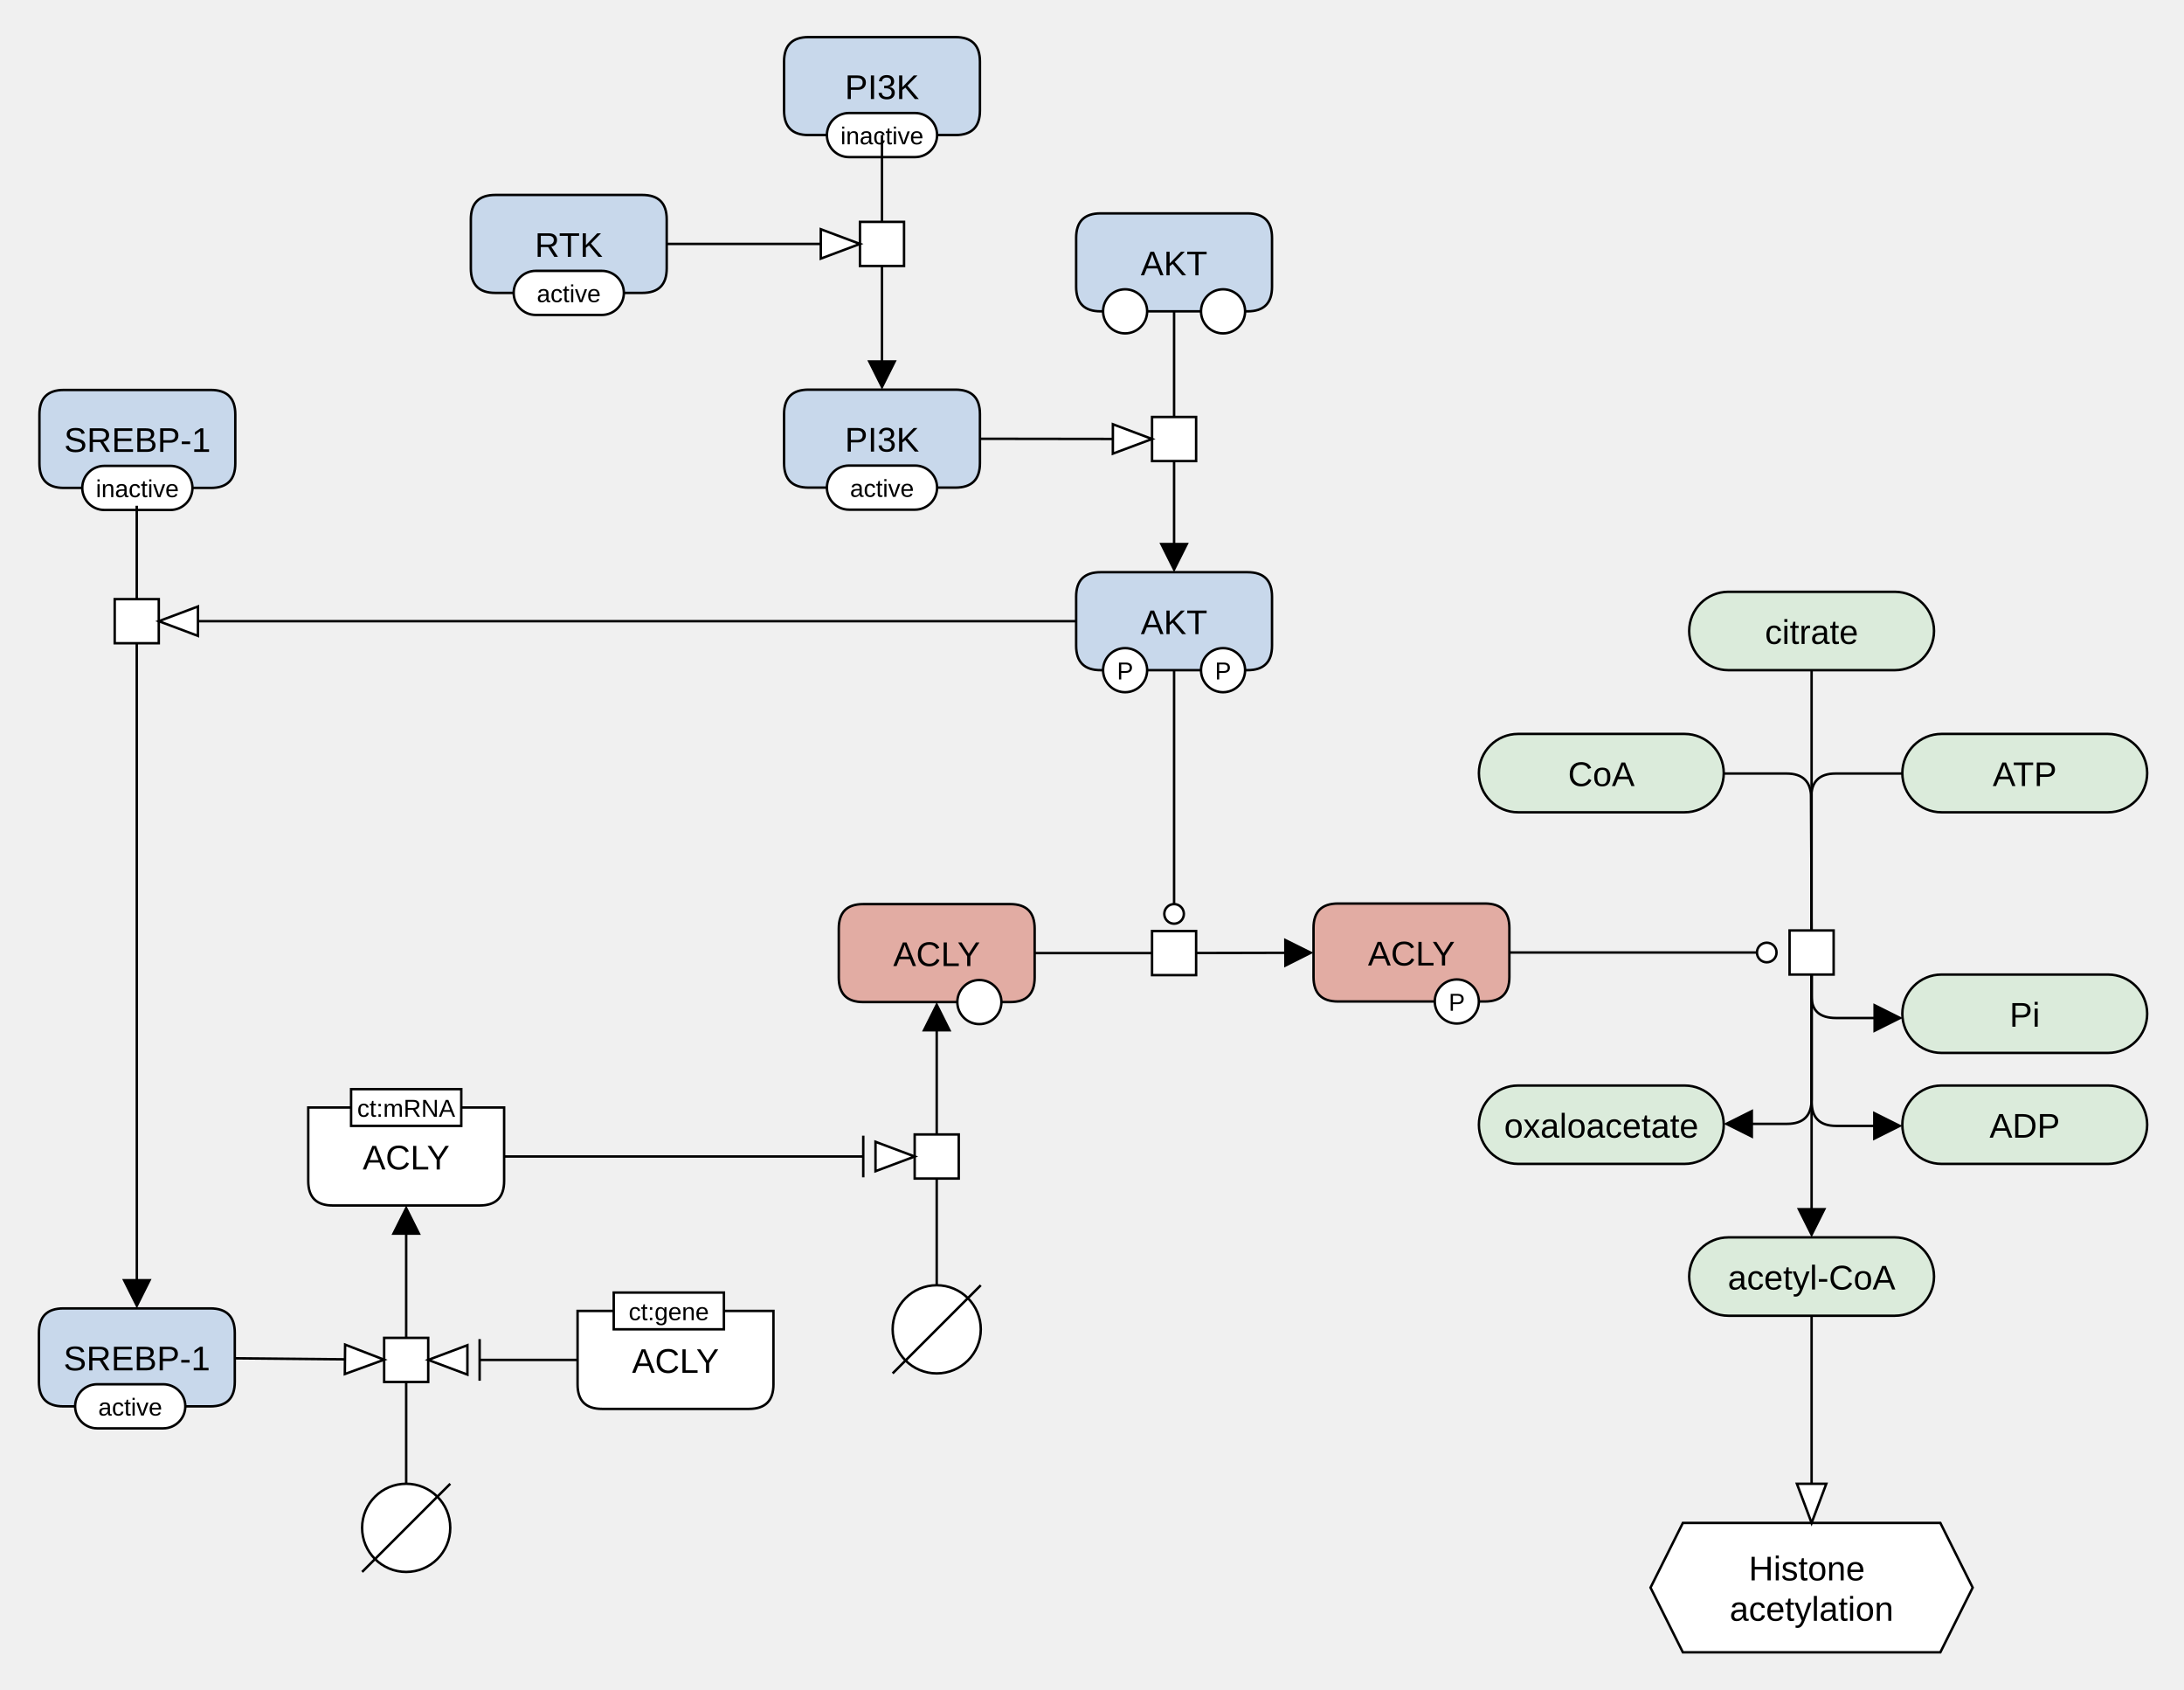
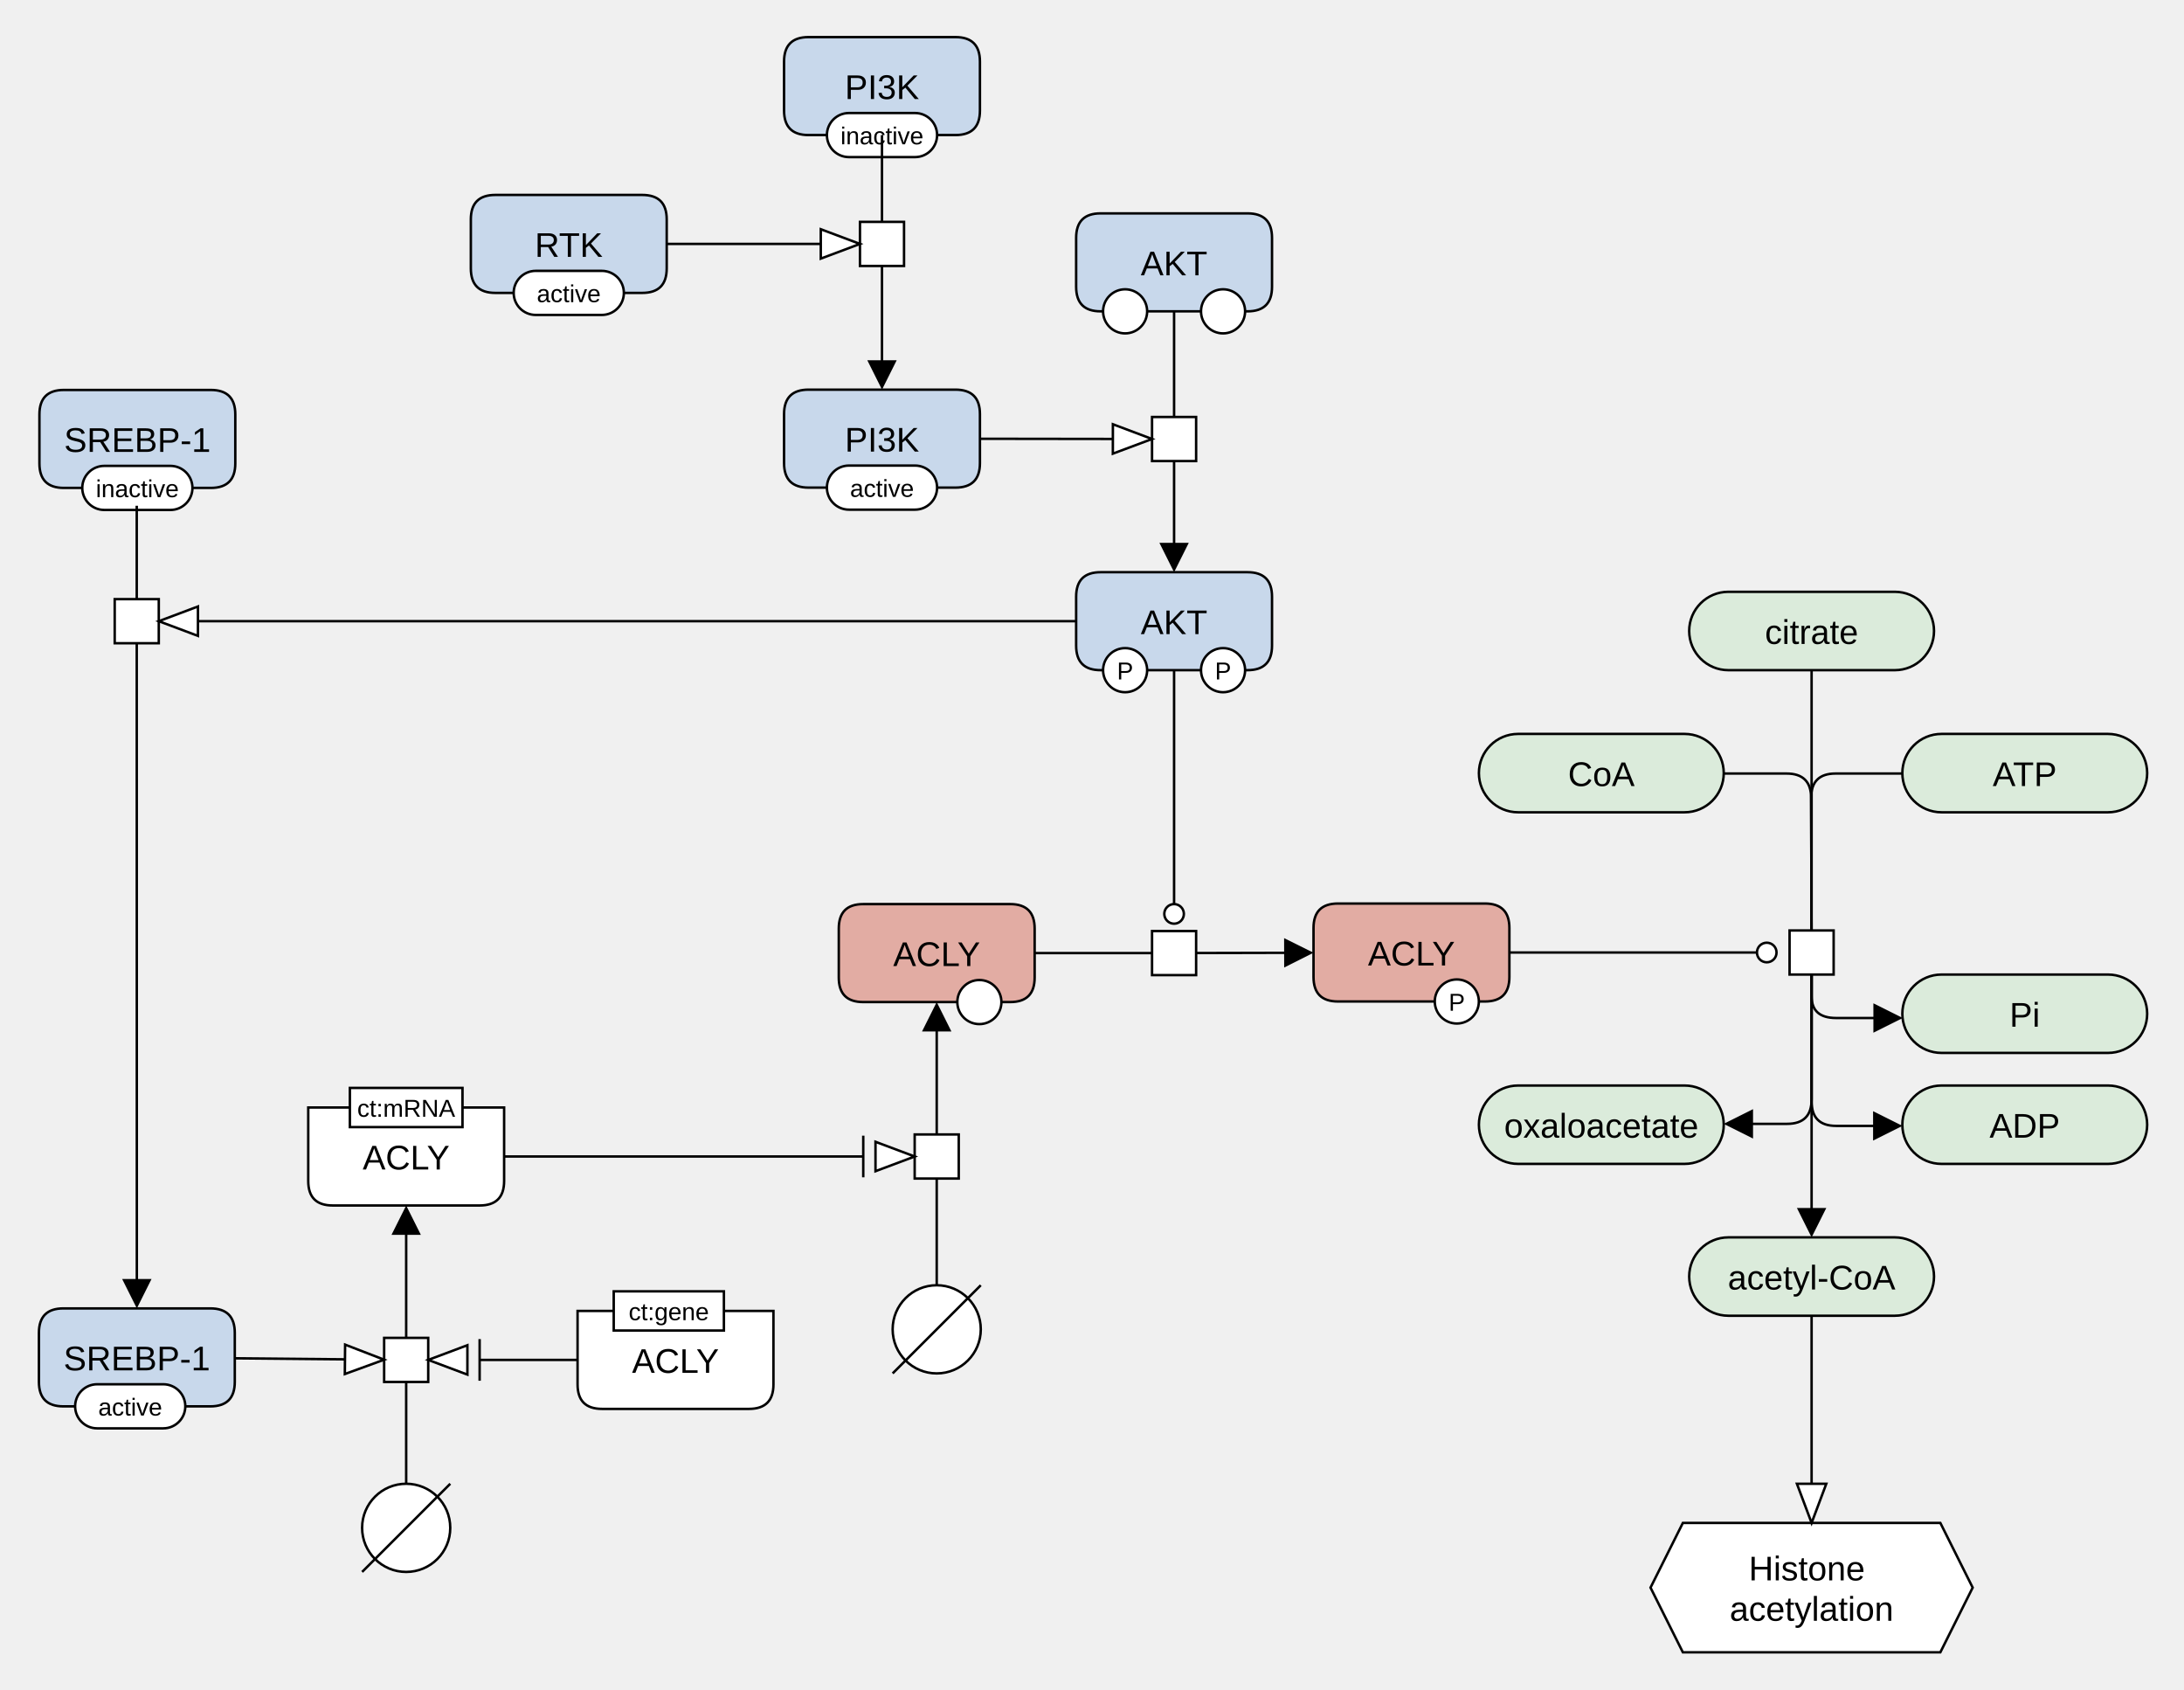
<svg xmlns="http://www.w3.org/2000/svg" width="892" height="690" viewBox="0 0 892 690" stroke-linecap="butt" stroke-miterlimit="10">
  <g transform="translate(884,230)">
    <path d="M-194.096 27.64 C-194.096 18.803 -186.933 11.64 -178.096 11.64 L-110.096 11.64 C-101.26 11.64 -94.096 18.803 -94.096 27.64 L-94.096 27.64 C-94.096 36.477 -101.26 43.64 -110.096 43.64 L-178.096 43.64 C-186.933 43.64 -194.096 36.477 -194.096 27.64 Z" fill="#DBEBDB" stroke="none" />
    <path d="M-194.096 27.64 C-194.096 18.803 -186.933 11.64 -178.096 11.64 L-110.096 11.64 C-101.26 11.64 -94.096 18.803 -94.096 27.64 L-94.096 27.64 C-94.096 36.477 -101.26 43.64 -110.096 43.64 L-178.096 43.64 C-186.933 43.64 -194.096 36.477 -194.096 27.64 Z" fill="none" stroke="#000000" />
    <text x="-144.096" y="32.931" text-anchor="middle" font-family="'Dialog', Arial, Helvetica, sans-serif" font-size="14" fill="#000000" stroke="none" xml:space="preserve">citrate</text>
    <path d="M-194.096 291.235 C-194.096 282.399 -186.933 275.235 -178.096 275.235 L-110.096 275.235 C-101.26 275.235 -94.096 282.399 -94.096 291.235 L-94.096 291.235 C-94.096 300.072 -101.26 307.235 -110.096 307.235 L-178.096 307.235 C-186.933 307.235 -194.096 300.072 -194.096 291.235 Z" fill="#DBEBDB" stroke="none" />
    <path d="M-194.096 291.235 C-194.096 282.399 -186.933 275.235 -178.096 275.235 L-110.096 275.235 C-101.26 275.235 -94.096 282.399 -94.096 291.235 L-94.096 291.235 C-94.096 300.072 -101.26 307.235 -110.096 307.235 L-178.096 307.235 C-186.933 307.235 -194.096 300.072 -194.096 291.235 Z" fill="none" stroke="#000000" />
    <text x="-144.096" y="296.527" text-anchor="middle" font-family="'Dialog', Arial, Helvetica, sans-serif" font-size="14" fill="#000000" stroke="none" xml:space="preserve">acetyl-CoA</text>
    <path d="M-279.979 229.235 C-279.979 220.399 -272.816 213.235 -263.979 213.235 L-195.979 213.235 C-187.142 213.235 -179.979 220.399 -179.979 229.235 L-179.979 229.235 C-179.979 238.072 -187.142 245.235 -195.979 245.235 L-263.979 245.235 C-272.816 245.235 -279.979 238.072 -279.979 229.235 Z" fill="#DBEBDB" stroke="none" />
    <path d="M-279.979 229.235 C-279.979 220.399 -272.816 213.235 -263.979 213.235 L-195.979 213.235 C-187.142 213.235 -179.979 220.399 -179.979 229.235 L-179.979 229.235 C-179.979 238.072 -187.142 245.235 -195.979 245.235 L-263.979 245.235 C-272.816 245.235 -279.979 238.072 -279.979 229.235 Z" fill="none" stroke="#000000" />
    <text x="-229.979" y="234.527" text-anchor="middle" font-family="'Dialog', Arial, Helvetica, sans-serif" font-size="14" fill="#000000" stroke="none" xml:space="preserve">oxaloacetate</text>
    <path d="M-153.096 149.922 L-135.096 149.922 L-135.096 167.922 L-153.096 167.922 Z" fill="#FFFFFF" stroke="none" />
    <path d="M-153.096 149.922 L-135.096 149.922 L-135.096 167.922 L-153.096 167.922 Z" fill="none" stroke="#000000" />
    <path d="M-347.527 148.922 Q-347.527 138.922 -337.527 138.922 L-277.527 138.922 Q-267.527 138.922 -267.527 148.922 L-267.527 168.922 Q-267.527 178.922 -277.527 178.922 L-337.527 178.922 Q-347.527 178.922 -347.527 168.922 Z" fill="#E2ACA3" stroke="none" />
    <path d="M-347.527 148.922 Q-347.527 138.922 -337.527 138.922 L-277.527 138.922 Q-267.527 138.922 -267.527 148.922 L-267.527 168.922 Q-267.527 178.922 -277.527 178.922 L-337.527 178.922 Q-347.527 178.922 -347.527 168.922 Z" fill="none" stroke="#000000" />
    <text x="-307.527" y="164.213" text-anchor="middle" font-family="'Dialog', Arial, Helvetica, sans-serif" font-size="14" fill="#000000" stroke="none" xml:space="preserve">ACLY</text>
    <path d="M-298 178.922 C-298 173.951 -293.971 169.922 -289 169.922 L-289 169.922 C-284.029 169.922 -280 173.951 -280 178.922 L-280 178.922 C-280 183.893 -284.029 187.922 -289 187.922 L-289 187.922 C-293.971 187.922 -298 183.893 -298 178.922 Z" fill="#FFFFFF" stroke="none" />
    <path d="M-298 178.922 C-298 173.951 -293.971 169.922 -289 169.922 L-289 169.922 C-284.029 169.922 -280 173.951 -280 178.922 L-280 178.922 C-280 183.893 -284.029 187.922 -289 187.922 L-289 187.922 C-293.971 187.922 -298 183.893 -298 178.922 Z" fill="none" stroke="#000000" />
    <text x="-289" y="182.701" text-anchor="middle" font-family="'Dialog', Arial, Helvetica, sans-serif" font-size="10" fill="#000000" stroke="none" xml:space="preserve">P</text>
    <path d="M-541.423 149.157 Q-541.423 139.157 -531.423 139.157 L-471.423 139.157 Q-461.423 139.157 -461.423 149.157 L-461.423 169.157 Q-461.423 179.157 -471.423 179.157 L-531.423 179.157 Q-541.423 179.157 -541.423 169.157 Z" fill="#E2ACA3" stroke="none" />
    <path d="M-541.423 149.157 Q-541.423 139.157 -531.423 139.157 L-471.423 139.157 Q-461.423 139.157 -461.423 149.157 L-461.423 169.157 Q-461.423 179.157 -471.423 179.157 L-531.423 179.157 Q-541.423 179.157 -541.423 169.157 Z" fill="none" stroke="#000000" />
    <text x="-501.423" y="164.448" text-anchor="middle" font-family="'Dialog', Arial, Helvetica, sans-serif" font-size="14" fill="#000000" stroke="none" xml:space="preserve">ACLY</text>
    <path d="M-493 179.157 C-493 174.186 -488.971 170.157 -484 170.157 L-484 170.157 C-479.029 170.157 -475 174.186 -475 179.157 L-475 179.157 C-475 184.128 -479.029 188.157 -484 188.157 L-484 188.157 C-488.971 188.157 -493 184.128 -493 179.157 Z" fill="#FFFFFF" stroke="none" />
    <path d="M-493 179.157 C-493 174.186 -488.971 170.157 -484 170.157 L-484 170.157 C-479.029 170.157 -475 174.186 -475 179.157 L-475 179.157 C-475 184.128 -479.029 188.157 -484 188.157 L-484 188.157 C-488.971 188.157 -493 184.128 -493 179.157 Z" fill="none" stroke="#000000" />
    <path d="M-413.475 150.157 L-395.475 150.157 L-395.475 168.157 L-413.475 168.157 Z" fill="#FFFFFF" stroke="none" />
    <path d="M-413.475 150.157 L-395.475 150.157 L-395.475 168.157 L-413.475 168.157 Z" fill="none" stroke="#000000" />
    <path d="M-444.475 13.64 Q-444.475 3.64 -434.475 3.64 L-374.475 3.64 Q-364.475 3.64 -364.475 13.64 L-364.475 33.64 Q-364.475 43.64 -374.475 43.64 L-434.475 43.64 Q-444.475 43.64 -444.475 33.64 Z" fill="#C8D8EB" stroke="none" />
    <path d="M-444.475 13.64 Q-444.475 3.64 -434.475 3.64 L-374.475 3.64 Q-364.475 3.64 -364.475 13.64 L-364.475 33.64 Q-364.475 43.64 -374.475 43.64 L-434.475 43.64 Q-444.475 43.64 -444.475 33.64 Z" fill="none" stroke="#000000" />
    <text x="-404.475" y="28.931" text-anchor="middle" font-family="'Dialog', Arial, Helvetica, sans-serif" font-size="14" fill="#000000" stroke="none" xml:space="preserve">AKT</text>
    <path d="M-433.475 43.64 C-433.475 38.669 -429.446 34.64 -424.475 34.64 L-424.475 34.64 C-419.505 34.64 -415.475 38.669 -415.475 43.64 L-415.475 43.64 C-415.475 48.611 -419.505 52.64 -424.475 52.64 L-424.475 52.64 C-429.446 52.64 -433.475 48.611 -433.475 43.64 Z" fill="#FFFFFF" stroke="none" />
    <path d="M-433.475 43.64 C-433.475 38.669 -429.446 34.64 -424.475 34.64 L-424.475 34.64 C-419.505 34.64 -415.475 38.669 -415.475 43.64 L-415.475 43.64 C-415.475 48.611 -419.505 52.64 -424.475 52.64 L-424.475 52.64 C-429.446 52.64 -433.475 48.611 -433.475 43.64 Z" fill="none" stroke="#000000" />
    <text x="-424.475" y="47.42" text-anchor="middle" font-family="'Dialog', Arial, Helvetica, sans-serif" font-size="10" fill="#000000" stroke="none" xml:space="preserve">P</text>
    <path d="M-393.475 43.64 C-393.475 38.669 -389.446 34.64 -384.475 34.64 L-384.475 34.64 C-379.505 34.64 -375.475 38.669 -375.475 43.64 L-375.475 43.64 C-375.475 48.611 -379.505 52.64 -384.475 52.64 L-384.475 52.64 C-389.446 52.64 -393.475 48.611 -393.475 43.64 Z" fill="#FFFFFF" stroke="none" />
    <path d="M-393.475 43.64 C-393.475 38.669 -389.446 34.64 -384.475 34.64 L-384.475 34.64 C-379.505 34.64 -375.475 38.669 -375.475 43.64 L-375.475 43.64 C-375.475 48.611 -379.505 52.64 -384.475 52.64 L-384.475 52.64 C-389.446 52.64 -393.475 48.611 -393.475 43.64 Z" fill="none" stroke="#000000" />
    <text x="-384.475" y="47.42" text-anchor="middle" font-family="'Dialog', Arial, Helvetica, sans-serif" font-size="10" fill="#000000" stroke="none" xml:space="preserve">P</text>
    <path d="M-444.475 -132.876 Q-444.475 -142.876 -434.475 -142.876 L-374.475 -142.876 Q-364.475 -142.876 -364.475 -132.876 L-364.475 -112.876 Q-364.475 -102.876 -374.475 -102.876 L-434.475 -102.876 Q-444.475 -102.876 -444.475 -112.876 Z" fill="#C8D8EB" stroke="none" />
    <path d="M-444.475 -132.876 Q-444.475 -142.876 -434.475 -142.876 L-374.475 -142.876 Q-364.475 -142.876 -364.475 -132.876 L-364.475 -112.876 Q-364.475 -102.876 -374.475 -102.876 L-434.475 -102.876 Q-444.475 -102.876 -444.475 -112.876 Z" fill="none" stroke="#000000" />
    <text x="-404.475" y="-117.585" text-anchor="middle" font-family="'Dialog', Arial, Helvetica, sans-serif" font-size="14" fill="#000000" stroke="none" xml:space="preserve">AKT</text>
    <path d="M-433.475 -102.876 C-433.475 -107.847 -429.446 -111.876 -424.475 -111.876 L-424.475 -111.876 C-419.505 -111.876 -415.475 -107.847 -415.475 -102.876 L-415.475 -102.876 C-415.475 -97.906 -419.505 -93.876 -424.475 -93.876 L-424.475 -93.876 C-429.446 -93.876 -433.475 -97.906 -433.475 -102.876 Z" fill="#FFFFFF" stroke="none" />
    <path d="M-433.475 -102.876 C-433.475 -107.847 -429.446 -111.876 -424.475 -111.876 L-424.475 -111.876 C-419.505 -111.876 -415.475 -107.847 -415.475 -102.876 L-415.475 -102.876 C-415.475 -97.906 -419.505 -93.876 -424.475 -93.876 L-424.475 -93.876 C-429.446 -93.876 -433.475 -97.906 -433.475 -102.876 Z" fill="none" stroke="#000000" />
    <path d="M-393.475 -102.876 C-393.475 -107.847 -389.446 -111.876 -384.475 -111.876 L-384.475 -111.876 C-379.505 -111.876 -375.475 -107.847 -375.475 -102.876 L-375.475 -102.876 C-375.475 -97.906 -379.505 -93.876 -384.475 -93.876 L-384.475 -93.876 C-389.446 -93.876 -393.475 -97.906 -393.475 -102.876 Z" fill="#FFFFFF" stroke="none" />
    <path d="M-393.475 -102.876 C-393.475 -107.847 -389.446 -111.876 -384.475 -111.876 L-384.475 -111.876 C-379.505 -111.876 -375.475 -107.847 -375.475 -102.876 L-375.475 -102.876 C-375.475 -97.906 -379.505 -93.876 -384.475 -93.876 L-384.475 -93.876 C-389.446 -93.876 -393.475 -97.906 -393.475 -102.876 Z" fill="none" stroke="#000000" />
    <path d="M-413.475 -59.739 L-395.475 -59.739 L-395.475 -41.739 L-413.475 -41.739 Z" fill="#FFFFFF" stroke="none" />
    <path d="M-413.475 -59.739 L-395.475 -59.739 L-395.475 -41.739 L-413.475 -41.739 Z" fill="none" stroke="#000000" />
    <path d="M-107.038 85.671 C-107.038 76.834 -99.874 69.671 -91.038 69.671 L-23.038 69.671 C-14.201 69.671 -7.038 76.834 -7.038 85.671 L-7.038 85.671 C-7.038 94.507 -14.201 101.671 -23.038 101.671 L-91.038 101.671 C-99.874 101.671 -107.038 94.507 -107.038 85.671 Z" fill="#DBEBDB" stroke="none" />
    <path d="M-107.038 85.671 C-107.038 76.834 -99.874 69.671 -91.038 69.671 L-23.038 69.671 C-14.201 69.671 -7.038 76.834 -7.038 85.671 L-7.038 85.671 C-7.038 94.507 -14.201 101.671 -23.038 101.671 L-91.038 101.671 C-99.874 101.671 -107.038 94.507 -107.038 85.671 Z" fill="none" stroke="#000000" />
    <text x="-57.038" y="90.962" text-anchor="middle" font-family="'Dialog', Arial, Helvetica, sans-serif" font-size="14" fill="#000000" stroke="none" xml:space="preserve">ATP</text>
    <path d="M-107.038 229.235 C-107.038 220.399 -99.874 213.235 -91.038 213.235 L-23.038 213.235 C-14.201 213.235 -7.038 220.399 -7.038 229.235 L-7.038 229.235 C-7.038 238.072 -14.201 245.235 -23.038 245.235 L-91.038 245.235 C-99.874 245.235 -107.038 238.072 -107.038 229.235 Z" fill="#DBEBDB" stroke="none" />
    <path d="M-107.038 229.235 C-107.038 220.399 -99.874 213.235 -91.038 213.235 L-23.038 213.235 C-14.201 213.235 -7.038 220.399 -7.038 229.235 L-7.038 229.235 C-7.038 238.072 -14.201 245.235 -23.038 245.235 L-91.038 245.235 C-99.874 245.235 -107.038 238.072 -107.038 229.235 Z" fill="none" stroke="#000000" />
    <text x="-57.038" y="234.527" text-anchor="middle" font-family="'Dialog', Arial, Helvetica, sans-serif" font-size="14" fill="#000000" stroke="none" xml:space="preserve">ADP</text>
    <path d="M-107.038 183.922 C-107.038 175.085 -99.874 167.922 -91.038 167.922 L-23.038 167.922 C-14.201 167.922 -7.038 175.085 -7.038 183.922 L-7.038 183.922 C-7.038 192.759 -14.201 199.922 -23.038 199.922 L-91.038 199.922 C-99.874 199.922 -107.038 192.759 -107.038 183.922 Z" fill="#DBEBDB" stroke="none" />
    <path d="M-107.038 183.922 C-107.038 175.085 -99.874 167.922 -91.038 167.922 L-23.038 167.922 C-14.201 167.922 -7.038 175.085 -7.038 183.922 L-7.038 183.922 C-7.038 192.759 -14.201 199.922 -23.038 199.922 L-91.038 199.922 C-99.874 199.922 -107.038 192.759 -107.038 183.922 Z" fill="none" stroke="#000000" />
    <text x="-57.038" y="189.213" text-anchor="middle" font-family="'Dialog', Arial, Helvetica, sans-serif" font-size="14" fill="#000000" stroke="none" xml:space="preserve">Pi</text>
    <path d="M-196.684 391.841 L-91.508 391.841 L-78.306 418.245 L-91.508 444.65 L-196.684 444.65 L-209.887 418.245 Z" fill="#FFFFFF" stroke="none" />
    <path d="M-196.684 391.841 L-91.508 391.841 L-78.306 418.245 L-91.508 444.65 L-196.684 444.65 L-209.887 418.245 Z" fill="none" stroke="#000000" />
    <text x="-144.096" y="415.293" text-anchor="middle" font-family="'Dialog', Arial, Helvetica, sans-serif" font-size="14" fill="#000000" stroke="none" xml:space="preserve">Histone </text>
    <text x="-144.096" y="431.781" text-anchor="middle" font-family="'Dialog', Arial, Helvetica, sans-serif" font-size="14" fill="#000000" stroke="none" xml:space="preserve">acetylation</text>
    <path d="M-563.771 -60.901 Q-563.771 -70.901 -553.771 -70.901 L-493.771 -70.901 Q-483.771 -70.901 -483.771 -60.901 L-483.771 -40.901 Q-483.771 -30.901 -493.771 -30.901 L-553.771 -30.901 Q-563.771 -30.901 -563.771 -40.901 Z" fill="#C8D8EB" stroke="none" />
    <path d="M-563.771 -60.901 Q-563.771 -70.901 -553.771 -70.901 L-493.771 -70.901 Q-483.771 -70.901 -483.771 -60.901 L-483.771 -40.901 Q-483.771 -30.901 -493.771 -30.901 L-553.771 -30.901 Q-563.771 -30.901 -563.771 -40.901 Z" fill="none" stroke="#000000" />
    <text x="-523.771" y="-45.61" text-anchor="middle" font-family="'Dialog', Arial, Helvetica, sans-serif" font-size="14" fill="#000000" stroke="none" xml:space="preserve">PI3K</text>
    <path d="M-546.271 -30.901 C-546.271 -35.872 -542.242 -39.901 -537.271 -39.901 L-510.271 -39.901 C-505.301 -39.901 -501.271 -35.872 -501.271 -30.901 L-501.271 -30.901 C-501.271 -25.931 -505.301 -21.901 -510.271 -21.901 L-537.271 -21.901 C-542.242 -21.901 -546.271 -25.931 -546.271 -30.901 Z" fill="#FFFFFF" stroke="none" />
    <path d="M-546.271 -30.901 C-546.271 -35.872 -542.242 -39.901 -537.271 -39.901 L-510.271 -39.901 C-505.301 -39.901 -501.271 -35.872 -501.271 -30.901 L-501.271 -30.901 C-501.271 -25.931 -505.301 -21.901 -510.271 -21.901 L-537.271 -21.901 C-542.242 -21.901 -546.271 -25.931 -546.271 -30.901 Z" fill="none" stroke="#000000" />
    <text x="-523.771" y="-27.122" text-anchor="middle" font-family="'Dialog', Arial, Helvetica, sans-serif" font-size="10" fill="#000000" stroke="none" xml:space="preserve">active</text>
    <path d="M-519.423 312.784 C-519.423 302.842 -511.365 294.784 -501.423 294.784 L-501.423 294.784 C-491.482 294.784 -483.423 302.842 -483.423 312.784 L-483.423 312.784 C-483.423 322.725 -491.482 330.784 -501.423 330.784 L-501.423 330.784 C-511.365 330.784 -519.423 322.725 -519.423 312.784 Z" fill="#FFFFFF" stroke="none" />
    <path d="M-519.423 312.784 C-519.423 302.842 -511.365 294.784 -501.423 294.784 L-501.423 294.784 C-491.482 294.784 -483.423 302.842 -483.423 312.784 L-483.423 312.784 C-483.423 322.725 -491.482 330.784 -501.423 330.784 L-501.423 330.784 C-511.365 330.784 -519.423 322.725 -519.423 312.784 Z" fill="none" stroke="#000000" />
    <path d="M-519.423 330.784 L-483.423 294.784" fill="none" stroke="#000000" />
    <path d="M-510.423 233.214 L-492.423 233.214 L-492.423 251.214 L-510.423 251.214 Z" fill="#FFFFFF" stroke="none" />
    <path d="M-510.423 233.214 L-492.423 233.214 L-492.423 251.214 L-510.423 251.214 Z" fill="none" stroke="#000000" />
    <path d="M-758.105 222.214 L-678.105 222.214 L-678.105 252.214 Q-678.105 262.214 -688.105 262.214 L-748.105 262.214 Q-758.105 262.214 -758.105 252.214 Z" fill="#FFFFFF" stroke="none" />
    <path d="M-758.105 222.214 L-678.105 222.214 L-678.105 252.214 Q-678.105 262.214 -688.105 262.214 L-748.105 262.214 Q-758.105 262.214 -758.105 252.214 Z" fill="none" stroke="#000000" />
    <text x="-718.105" y="247.506" text-anchor="middle" font-family="'Dialog', Arial, Helvetica, sans-serif" font-size="14" fill="#000000" stroke="none" xml:space="preserve">ACLY</text>
-     <path d="M-740.605 214.714 L-695.605 214.714 L-695.605 229.714 L-740.605 229.714 Z" fill="#FFFFFF" stroke="none" />
-     <path d="M-740.605 214.714 L-695.605 214.714 L-695.605 229.714 L-740.605 229.714 Z" fill="none" stroke="#000000" />
+     <path d="M-741.105 214.214 L-695.105 214.214 L-695.105 230.214 L-741.105 230.214 Z" fill="#FFFFFF" stroke="none" />
+     <path d="M-741.105 214.214 L-695.105 214.214 L-695.105 230.214 L-741.105 230.214 Z" fill="none" stroke="#000000" />
    <text x="-718.105" y="225.994" text-anchor="middle" font-family="'Dialog', Arial, Helvetica, sans-serif" font-size="10" fill="#000000" stroke="none" xml:space="preserve">ct:mRNA</text>
    <path d="M-736.105 393.841 C-736.105 383.9 -728.047 375.841 -718.105 375.841 L-718.105 375.841 C-708.164 375.841 -700.105 383.9 -700.105 393.841 L-700.105 393.841 C-700.105 403.782 -708.164 411.841 -718.105 411.841 L-718.105 411.841 C-728.047 411.841 -736.105 403.782 -736.105 393.841 Z" fill="#FFFFFF" stroke="none" />
    <path d="M-736.105 393.841 C-736.105 383.9 -728.047 375.841 -718.105 375.841 L-718.105 375.841 C-708.164 375.841 -700.105 383.9 -700.105 393.841 L-700.105 393.841 C-700.105 403.782 -708.164 411.841 -718.105 411.841 L-718.105 411.841 C-728.047 411.841 -736.105 403.782 -736.105 393.841 Z" fill="none" stroke="#000000" />
    <path d="M-736.105 411.841 L-700.105 375.841" fill="none" stroke="#000000" />
    <path d="M-727.105 316.272 L-709.105 316.272 L-709.105 334.272 L-727.105 334.272 Z" fill="#FFFFFF" stroke="none" />
    <path d="M-727.105 316.272 L-709.105 316.272 L-709.105 334.272 L-727.105 334.272 Z" fill="none" stroke="#000000" />
    <path d="M-648.105 305.272 L-568.105 305.272 L-568.105 335.272 Q-568.105 345.272 -578.105 345.272 L-638.105 345.272 Q-648.105 345.272 -648.105 335.272 Z" fill="#FFFFFF" stroke="none" />
    <path d="M-648.105 305.272 L-568.105 305.272 L-568.105 335.272 Q-568.105 345.272 -578.105 345.272 L-638.105 345.272 Q-648.105 345.272 -648.105 335.272 Z" fill="none" stroke="#000000" />
    <text x="-608.105" y="330.563" text-anchor="middle" font-family="'Dialog', Arial, Helvetica, sans-serif" font-size="14" fill="#000000" stroke="none" xml:space="preserve">ACLY</text>
-     <path d="M-633.339 297.772 L-588.339 297.772 L-588.339 312.772 L-633.339 312.772 Z" fill="#FFFFFF" stroke="none" />
-     <path d="M-633.339 297.772 L-588.339 297.772 L-588.339 312.772 L-633.339 312.772 Z" fill="none" stroke="#000000" />
+     <path d="M-633.339 297.272 L-588.339 297.272 L-588.339 313.272 L-633.339 313.272 Z" fill="#FFFFFF" stroke="none" />
+     <path d="M-633.339 297.272 L-588.339 297.272 L-588.339 313.272 L-633.339 313.272 Z" fill="none" stroke="#000000" />
    <text x="-610.839" y="309.051" text-anchor="middle" font-family="'Dialog', Arial, Helvetica, sans-serif" font-size="10" fill="#000000" stroke="none" xml:space="preserve">ct:gene</text>
    <path d="M-868.105 314.24 Q-868.105 304.24 -858.105 304.24 L-798.105 304.24 Q-788.105 304.24 -788.105 314.24 L-788.105 334.24 Q-788.105 344.24 -798.105 344.24 L-858.105 344.24 Q-868.105 344.24 -868.105 334.24 Z" fill="#C8D8EB" stroke="none" />
    <path d="M-868.105 314.24 Q-868.105 304.24 -858.105 304.24 L-798.105 304.24 Q-788.105 304.24 -788.105 314.24 L-788.105 334.24 Q-788.105 344.24 -798.105 344.24 L-858.105 344.24 Q-868.105 344.24 -868.105 334.24 Z" fill="none" stroke="#000000" />
    <text x="-828.105" y="329.531" text-anchor="middle" font-family="'Dialog', Arial, Helvetica, sans-serif" font-size="14" fill="#000000" stroke="none" xml:space="preserve">SREBP-1</text>
    <path d="M-853.315 344.214 C-853.315 339.243 -849.286 335.214 -844.315 335.214 L-817.315 335.214 C-812.345 335.214 -808.315 339.243 -808.315 344.214 L-808.315 344.214 C-808.315 349.184 -812.345 353.214 -817.315 353.214 L-844.315 353.214 C-849.286 353.214 -853.315 349.184 -853.315 344.214 Z" fill="#FFFFFF" stroke="none" />
    <path d="M-853.315 344.214 C-853.315 339.243 -849.286 335.214 -844.315 335.214 L-817.315 335.214 C-812.345 335.214 -808.315 339.243 -808.315 344.214 L-808.315 344.214 C-808.315 349.184 -812.345 353.214 -817.315 353.214 L-844.315 353.214 C-849.286 353.214 -853.315 349.184 -853.315 344.214 Z" fill="none" stroke="#000000" />
    <text x="-830.815" y="347.993" text-anchor="middle" font-family="'Dialog', Arial, Helvetica, sans-serif" font-size="10" fill="#000000" stroke="none" xml:space="preserve">active</text>
    <path d="M-691.699 -140.405 Q-691.699 -150.405 -681.699 -150.405 L-621.699 -150.405 Q-611.699 -150.405 -611.699 -140.405 L-611.699 -120.405 Q-611.699 -110.405 -621.699 -110.405 L-681.699 -110.405 Q-691.699 -110.405 -691.699 -120.405 Z" fill="#C8D8EB" stroke="none" />
    <path d="M-691.699 -140.405 Q-691.699 -150.405 -681.699 -150.405 L-621.699 -150.405 Q-611.699 -150.405 -611.699 -140.405 L-611.699 -120.405 Q-611.699 -110.405 -621.699 -110.405 L-681.699 -110.405 Q-691.699 -110.405 -691.699 -120.405 Z" fill="none" stroke="#000000" />
    <text x="-651.699" y="-125.114" text-anchor="middle" font-family="'Dialog', Arial, Helvetica, sans-serif" font-size="14" fill="#000000" stroke="none" xml:space="preserve">RTK</text>
    <path d="M-674.199 -110.405 C-674.199 -115.376 -670.17 -119.405 -665.199 -119.405 L-638.199 -119.405 C-633.228 -119.405 -629.199 -115.376 -629.199 -110.405 L-629.199 -110.405 C-629.199 -105.434 -633.228 -101.405 -638.199 -101.405 L-665.199 -101.405 C-670.17 -101.405 -674.199 -105.434 -674.199 -110.405 Z" fill="#FFFFFF" stroke="none" />
    <path d="M-674.199 -110.405 C-674.199 -115.376 -670.17 -119.405 -665.199 -119.405 L-638.199 -119.405 C-633.228 -119.405 -629.199 -115.376 -629.199 -110.405 L-629.199 -110.405 C-629.199 -105.434 -633.228 -101.405 -638.199 -101.405 L-665.199 -101.405 C-670.17 -101.405 -674.199 -105.434 -674.199 -110.405 Z" fill="none" stroke="#000000" />
    <text x="-651.699" y="-106.626" text-anchor="middle" font-family="'Dialog', Arial, Helvetica, sans-serif" font-size="10" fill="#000000" stroke="none" xml:space="preserve">active</text>
    <path d="M-563.771 -204.852 Q-563.771 -214.852 -553.771 -214.852 L-493.771 -214.852 Q-483.771 -214.852 -483.771 -204.852 L-483.771 -184.852 Q-483.771 -174.852 -493.771 -174.852 L-553.771 -174.852 Q-563.771 -174.852 -563.771 -184.852 Z" fill="#C8D8EB" stroke="none" />
    <path d="M-563.771 -204.852 Q-563.771 -214.852 -553.771 -214.852 L-493.771 -214.852 Q-483.771 -214.852 -483.771 -204.852 L-483.771 -184.852 Q-483.771 -174.852 -493.771 -174.852 L-553.771 -174.852 Q-563.771 -174.852 -563.771 -184.852 Z" fill="none" stroke="#000000" />
    <text x="-523.771" y="-189.56" text-anchor="middle" font-family="'Dialog', Arial, Helvetica, sans-serif" font-size="14" fill="#000000" stroke="none" xml:space="preserve">PI3K</text>
    <path d="M-546.271 -174.852 C-546.271 -179.822 -542.242 -183.852 -537.271 -183.852 L-510.271 -183.852 C-505.301 -183.852 -501.271 -179.822 -501.271 -174.852 L-501.271 -174.852 C-501.271 -169.881 -505.301 -165.852 -510.271 -165.852 L-537.271 -165.852 C-542.242 -165.852 -546.271 -169.881 -546.271 -174.852 Z" fill="#FFFFFF" stroke="none" />
    <path d="M-546.271 -174.852 C-546.271 -179.822 -542.242 -183.852 -537.271 -183.852 L-510.271 -183.852 C-505.301 -183.852 -501.271 -179.822 -501.271 -174.852 L-501.271 -174.852 C-501.271 -169.881 -505.301 -165.852 -510.271 -165.852 L-537.271 -165.852 C-542.242 -165.852 -546.271 -169.881 -546.271 -174.852 Z" fill="none" stroke="#000000" />
    <text x="-523.771" y="-171.072" text-anchor="middle" font-family="'Dialog', Arial, Helvetica, sans-serif" font-size="10" fill="#000000" stroke="none" xml:space="preserve">inactive</text>
    <path d="M-532.771 -139.405 L-514.771 -139.405 L-514.771 -121.405 L-532.771 -121.405 Z" fill="#FFFFFF" stroke="none" />
    <path d="M-532.771 -139.405 L-514.771 -139.405 L-514.771 -121.405 L-532.771 -121.405 Z" fill="none" stroke="#000000" />
    <path d="M-837.15 14.64 L-819.15 14.64 L-819.15 32.64 L-837.15 32.64 Z" fill="#FFFFFF" stroke="none" />
    <path d="M-837.15 14.64 L-819.15 14.64 L-819.15 32.64 L-837.15 32.64 Z" fill="none" stroke="#000000" />
    <path d="M-867.898 -60.776 Q-867.898 -70.776 -857.898 -70.776 L-797.898 -70.776 Q-787.898 -70.776 -787.898 -60.776 L-787.898 -40.776 Q-787.898 -30.776 -797.898 -30.776 L-857.898 -30.776 Q-867.898 -30.776 -867.898 -40.776 Z" fill="#C8D8EB" stroke="none" />
    <path d="M-867.898 -60.776 Q-867.898 -70.776 -857.898 -70.776 L-797.898 -70.776 Q-787.898 -70.776 -787.898 -60.776 L-787.898 -40.776 Q-787.898 -30.776 -797.898 -30.776 L-857.898 -30.776 Q-867.898 -30.776 -867.898 -40.776 Z" fill="none" stroke="#000000" />
    <text x="-827.898" y="-45.485" text-anchor="middle" font-family="'Dialog', Arial, Helvetica, sans-serif" font-size="14" fill="#000000" stroke="none" xml:space="preserve">SREBP-1</text>
    <path d="M-850.398 -30.776 C-850.398 -35.747 -846.368 -39.776 -841.398 -39.776 L-814.398 -39.776 C-809.427 -39.776 -805.398 -35.747 -805.398 -30.776 L-805.398 -30.776 C-805.398 -25.806 -809.427 -21.776 -814.398 -21.776 L-841.398 -21.776 C-846.368 -21.776 -850.398 -25.806 -850.398 -30.776 Z" fill="#FFFFFF" stroke="none" />
    <path d="M-850.398 -30.776 C-850.398 -35.747 -846.368 -39.776 -841.398 -39.776 L-814.398 -39.776 C-809.427 -39.776 -805.398 -35.747 -805.398 -30.776 L-805.398 -30.776 C-805.398 -25.806 -809.427 -21.776 -814.398 -21.776 L-841.398 -21.776 C-846.368 -21.776 -850.398 -25.806 -850.398 -30.776 Z" fill="none" stroke="#000000" />
    <text x="-827.898" y="-26.997" text-anchor="middle" font-family="'Dialog', Arial, Helvetica, sans-serif" font-size="10" fill="#000000" stroke="none" xml:space="preserve">inactive</text>
    <path d="M-279.979 85.671 C-279.979 76.834 -272.816 69.671 -263.979 69.671 L-195.979 69.671 C-187.142 69.671 -179.979 76.834 -179.979 85.671 L-179.979 85.671 C-179.979 94.507 -187.142 101.671 -195.979 101.671 L-263.979 101.671 C-272.816 101.671 -279.979 94.507 -279.979 85.671 Z" fill="#DBEBDB" stroke="none" />
    <path d="M-279.979 85.671 C-279.979 76.834 -272.816 69.671 -263.979 69.671 L-195.979 69.671 C-187.142 69.671 -179.979 76.834 -179.979 85.671 L-179.979 85.671 C-179.979 94.507 -187.142 101.671 -195.979 101.671 L-263.979 101.671 C-272.816 101.671 -279.979 94.507 -279.979 85.671 Z" fill="none" stroke="#000000" />
    <text x="-229.979" y="90.962" text-anchor="middle" font-family="'Dialog', Arial, Helvetica, sans-serif" font-size="14" fill="#000000" stroke="none" xml:space="preserve">CoA</text>
    <path d="M-144.096 43.64 L-144.096 149.922" fill="none" stroke="#000000" />
    <path d="M-144.096 167.922 L-144.096 219.715 Q-144.096 229.715 -134.096 229.715 L-117.989 229.715" fill="none" stroke="#000000" />
    <path d="M-106.989 229.715 L-118.989 235.715 L-118.989 223.715 Z" fill="#000000" stroke="none" />
    <path d="M-144.096 167.922 L-144.096 176.794 Q-144.096 185.666 -134.096 185.666 L-117.862 185.666" fill="none" stroke="#000000" />
    <path d="M-106.862 185.666 L-118.862 191.666 L-118.862 179.666 Z" fill="#000000" stroke="none" />
    <path d="M-144.096 167.922 L-144.096 218.883 Q-144.096 228.883 -154.096 228.883 L-169.014 228.883" fill="none" stroke="#000000" />
    <path d="M-180.014 228.883 L-168.014 222.883 L-168.014 234.883 Z" fill="#000000" stroke="none" />
    <path d="M-144.096 167.922 L-144.096 264.235" fill="none" stroke="#000000" />
    <path d="M-144.096 275.235 L-150.096 263.235 L-138.096 263.235 Z" fill="#000000" stroke="none" />
    <path d="M-267.527 158.922 L-166.415 158.922" fill="none" stroke="#000000" />
    <circle cx="-162.415" cy="158.922" r="4" fill="white" stroke="#000000" />
    <path d="M-395.475 159.135 L-358.527 159.046" fill="none" stroke="#000000" />
    <path d="M-347.527 159.019 L-359.512 165.048 L-359.541 153.048 Z" fill="#000000" stroke="none" />
    <path d="M-461.423 159.157 L-413.475 159.157" fill="none" stroke="#000000" />
    <path d="M-404.475 -102.876 L-404.475 -59.739" fill="none" stroke="#000000" />
    <path d="M-404.475 -41.739 L-404.475 -7.36" fill="none" stroke="#000000" />
    <path d="M-404.475 3.64 L-410.475 -8.36 L-398.475 -8.36 Z" fill="#000000" stroke="none" />
    <path d="M-144.096 307.235 L-144.096 376.841" fill="none" stroke="#000000" />
    <path d="M-144.096 391.841 L-150.096 375.841 L-138.096 375.841 Z" fill="white" stroke="#000000" />
    <path d="M-483.771 -50.847 L-428.475 -50.772" fill="none" stroke="#000000" />
    <path d="M-413.475 -50.751 L-429.483 -44.773 L-429.467 -56.773 Z" fill="white" stroke="#000000" />
    <path d="M-501.423 294.784 L-501.423 251.214" fill="none" stroke="#000000" />
    <path d="M-501.423 233.214 L-501.423 190.157" fill="none" stroke="#000000" />
    <path d="M-501.423 179.157 L-495.423 191.157 L-507.423 191.157 Z" fill="#000000" stroke="none" />
    <path d="M-678.105 242.214 L-531.423 242.214" fill="none" stroke="#000000" />
    <path d="M-510.423 242.214 L-526.423 248.214 L-526.423 236.214 Z" fill="white" stroke="#000000" />
    <path d="M-531.423 234.214 L-531.423 250.214" fill="none" stroke="#000000" stroke-linecap="square" />
    <path d="M-718.105 375.841 L-718.105 334.272" fill="none" stroke="#000000" />
    <path d="M-718.105 316.272 L-718.105 273.214" fill="none" stroke="#000000" />
    <path d="M-718.105 262.214 L-712.105 274.214 L-724.105 274.214 Z" fill="#000000" stroke="none" />
    <path d="M-648.105 325.272 L-688.105 325.272" fill="none" stroke="#000000" />
    <path d="M-709.105 325.272 L-693.105 319.272 L-693.105 331.272 Z" fill="white" stroke="#000000" />
    <path d="M-688.105 333.272 L-688.105 317.272" fill="none" stroke="#000000" stroke-linecap="square" />
    <path d="M-788.105 324.615 L-742.105 325.046" fill="none" stroke="#000000" />
    <path d="M-727.105 325.187 L-743.161 331.037 L-743.048 319.037 Z" fill="white" stroke="#000000" />
    <path d="M-523.771 -174.852 L-523.771 -139.405" fill="none" stroke="#000000" />
    <path d="M-523.771 -121.405 L-523.771 -81.901" fill="none" stroke="#000000" />
    <path d="M-523.771 -70.901 L-529.771 -82.901 L-517.771 -82.901 Z" fill="#000000" stroke="none" />
    <path d="M-611.699 -130.405 L-547.771 -130.405" fill="none" stroke="#000000" />
    <path d="M-532.771 -130.405 L-548.771 -124.405 L-548.771 -136.405 Z" fill="white" stroke="#000000" />
    <path d="M-828.15 -23.491 L-828.15 14.64" fill="none" stroke="#000000" />
    <path d="M-828.149 32.64 L-828.11 293.24" fill="none" stroke="#000000" />
    <path d="M-828.108 304.24 L-834.11 292.241 L-822.11 292.239 Z" fill="#000000" stroke="none" />
    <path d="M-444.475 23.64 L-804.15 23.64" fill="none" stroke="#000000" />
    <path d="M-819.15 23.64 L-803.15 17.64 L-803.15 29.64 Z" fill="white" stroke="#000000" />
    <path d="M-404.475 43.64 L-404.475 139.157" fill="none" stroke="#000000" />
    <circle cx="-404.475" cy="143.157" r="4" fill="white" stroke="#000000" />
    <path d="M-107.02 85.845 L-134.312 85.845 Q-144.312 85.845 -144.282 95.845 L-144.123 149.922" fill="none" stroke="#000000" />
    <path d="M-179.996 85.845 L-154.312 85.845 Q-144.312 85.845 -144.282 95.845 L-144.123 149.922" fill="none" stroke="#000000" />
  </g>
</svg>
